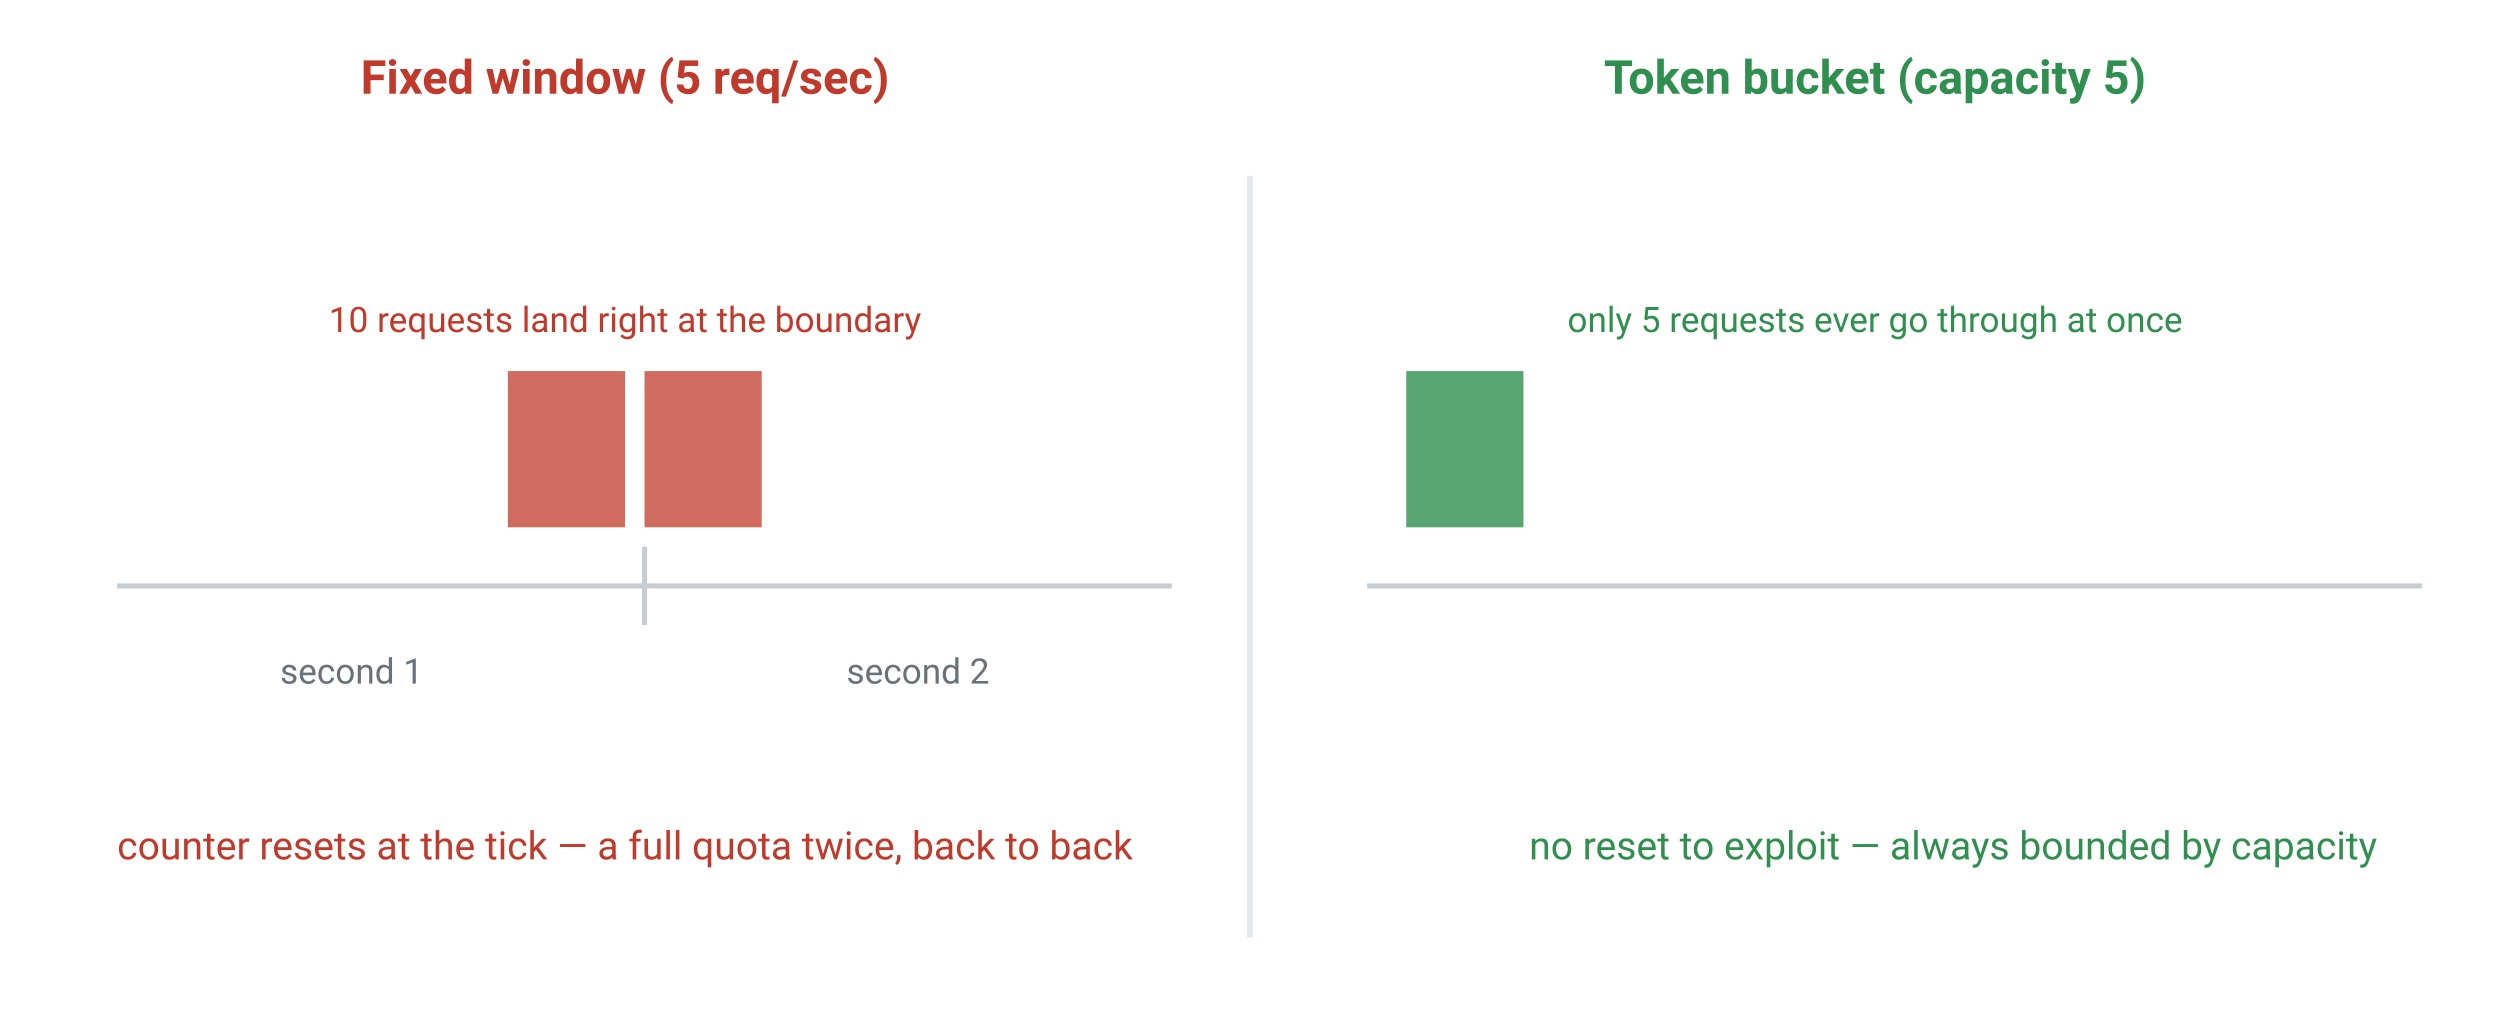
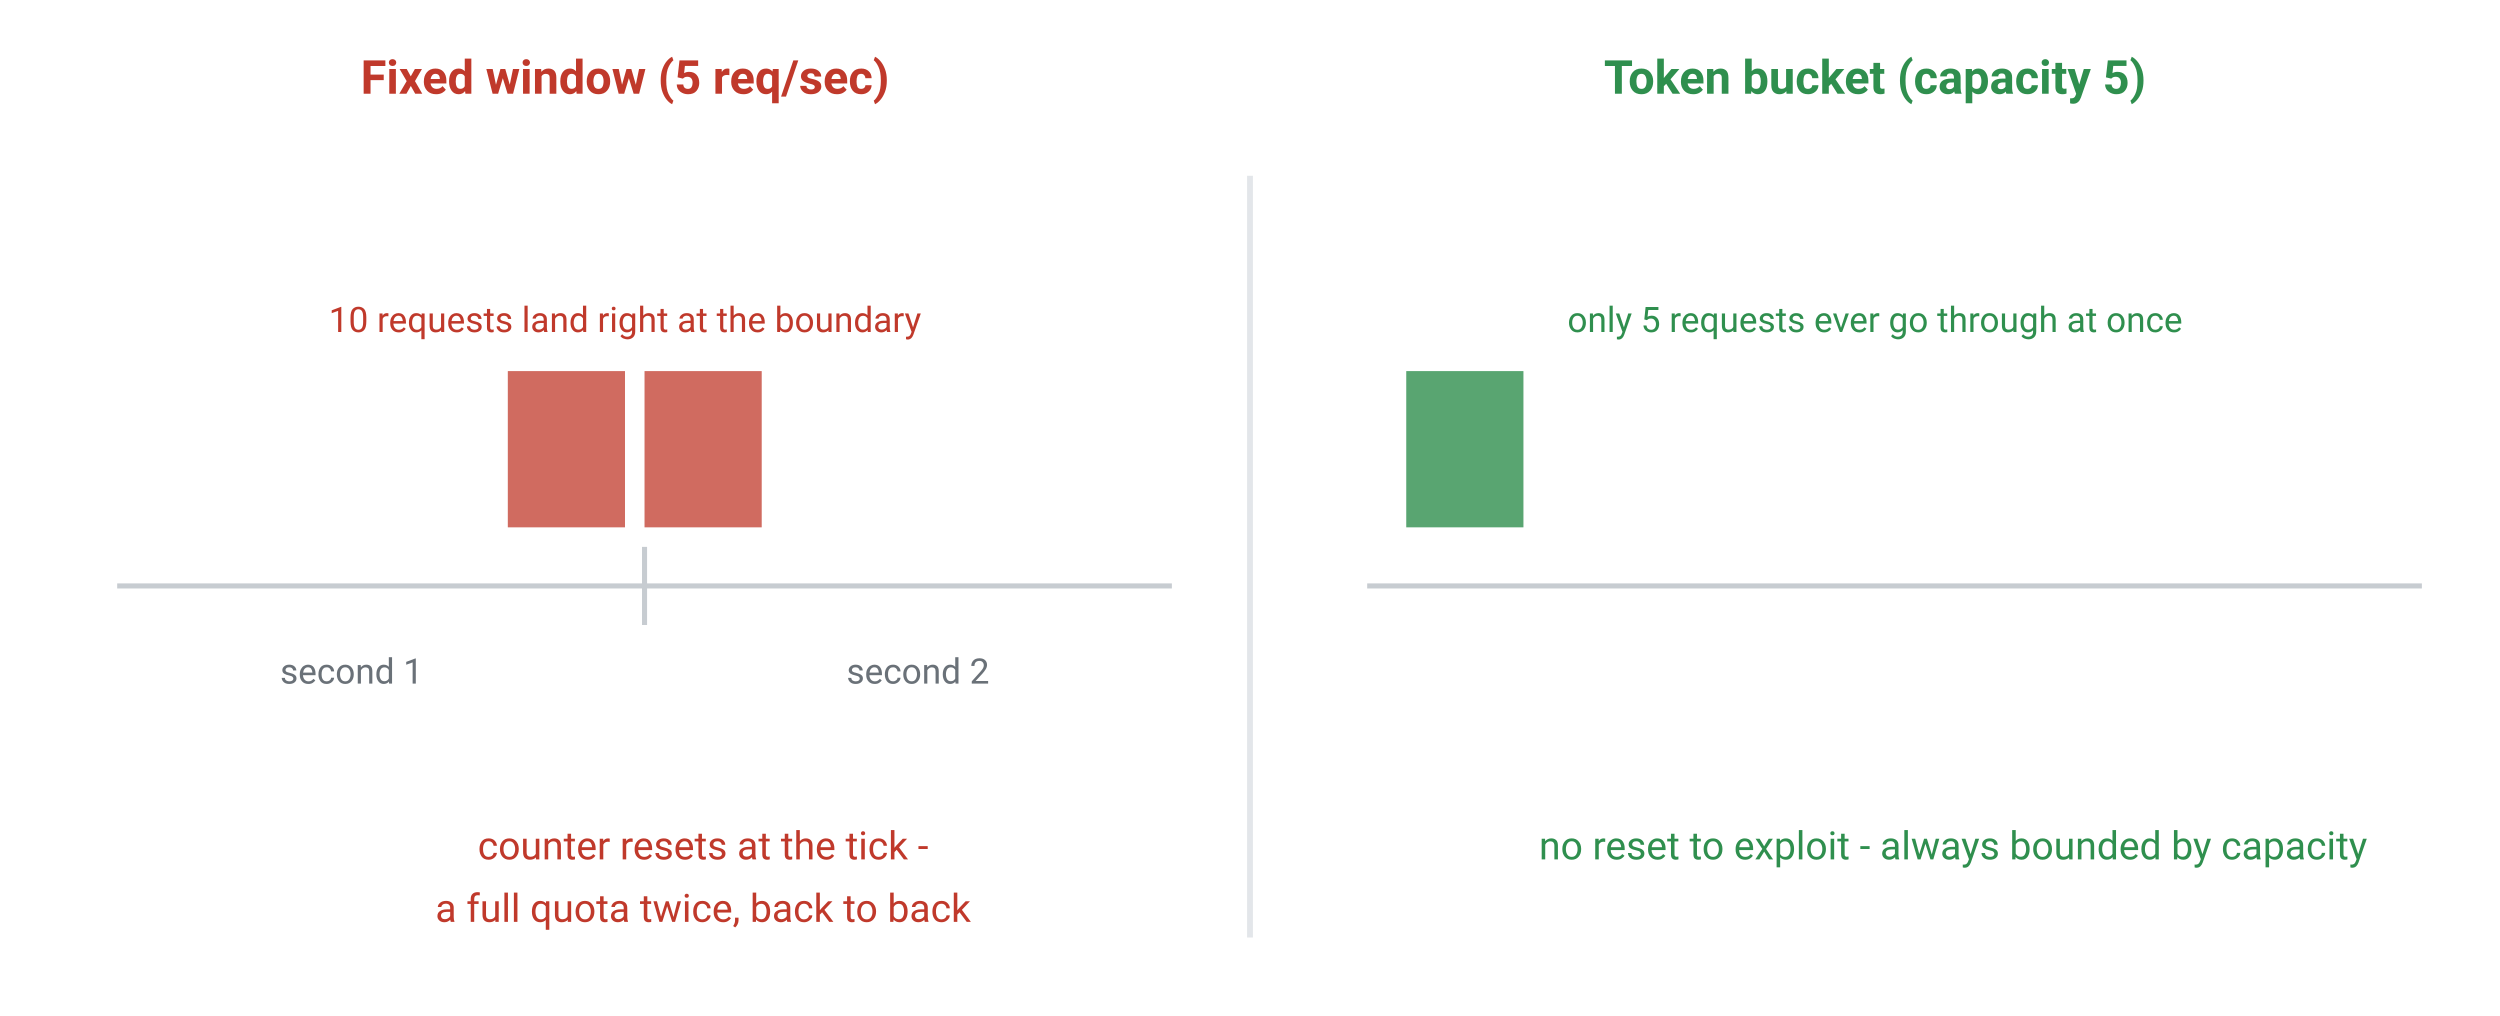
<svg xmlns="http://www.w3.org/2000/svg" viewBox="0 0 640 260" font-family="-apple-system, Segoe UI, Roboto, Arial, sans-serif">
  <text x="160" y="24" text-anchor="middle" font-size="12" font-weight="600" fill="#c0392b">Fixed window (5 req/sec)</text>
  <line x1="30" y1="150" x2="300" y2="150" stroke="#c7ccd1" stroke-width="1.3" />
  <line x1="165" y1="140" x2="165" y2="160" stroke="#c7ccd1" stroke-width="1.3" />
  <text x="90" y="175" text-anchor="middle" font-size="9" fill="#6a7178">second 1</text>
  <text x="235" y="175" text-anchor="middle" font-size="9" fill="#6a7178">second 2</text>
  <rect x="130" y="95" width="30" height="40" fill="#c0392b" opacity="0.75" />
  <rect x="165" y="95" width="30" height="40" fill="#c0392b" opacity="0.75" />
  <text x="160" y="85" text-anchor="middle" font-size="9" fill="#c0392b">10 requests land right at the boundary</text>
-   <text x="160" y="220" text-anchor="middle" font-size="10" fill="#c0392b">counter resets at the tick — a full quota twice, back to back</text>
+   <text x="180" y="220" text-anchor="middle" font-size="10" fill="#c0392b">counter resets at the tick -</text>
+   <text x="180" y="236" text-anchor="middle" font-size="10" fill="#c0392b">a full quota twice, back to back</text>
  <line x1="320" y1="45" x2="320" y2="240" stroke="#e3e6ea" stroke-width="1.5" />
  <text x="480" y="24" text-anchor="middle" font-size="12" font-weight="600" fill="#2f8f4e">Token bucket (capacity 5)</text>
  <line x1="350" y1="150" x2="620" y2="150" stroke="#c7ccd1" stroke-width="1.3" />
  <rect x="360" y="95" width="30" height="40" fill="#2f8f4e" opacity="0.8" />
  <text x="480" y="85" text-anchor="middle" font-size="9" fill="#2f8f4e">only 5 requests ever go through at once</text>
-   <text x="500" y="220" text-anchor="middle" font-size="10" fill="#2f8f4e">no reset to exploit — always bounded by capacity</text>
+   <text x="500" y="220" text-anchor="middle" font-size="10" fill="#2f8f4e">no reset to exploit - always bounded by capacity</text>
</svg>
